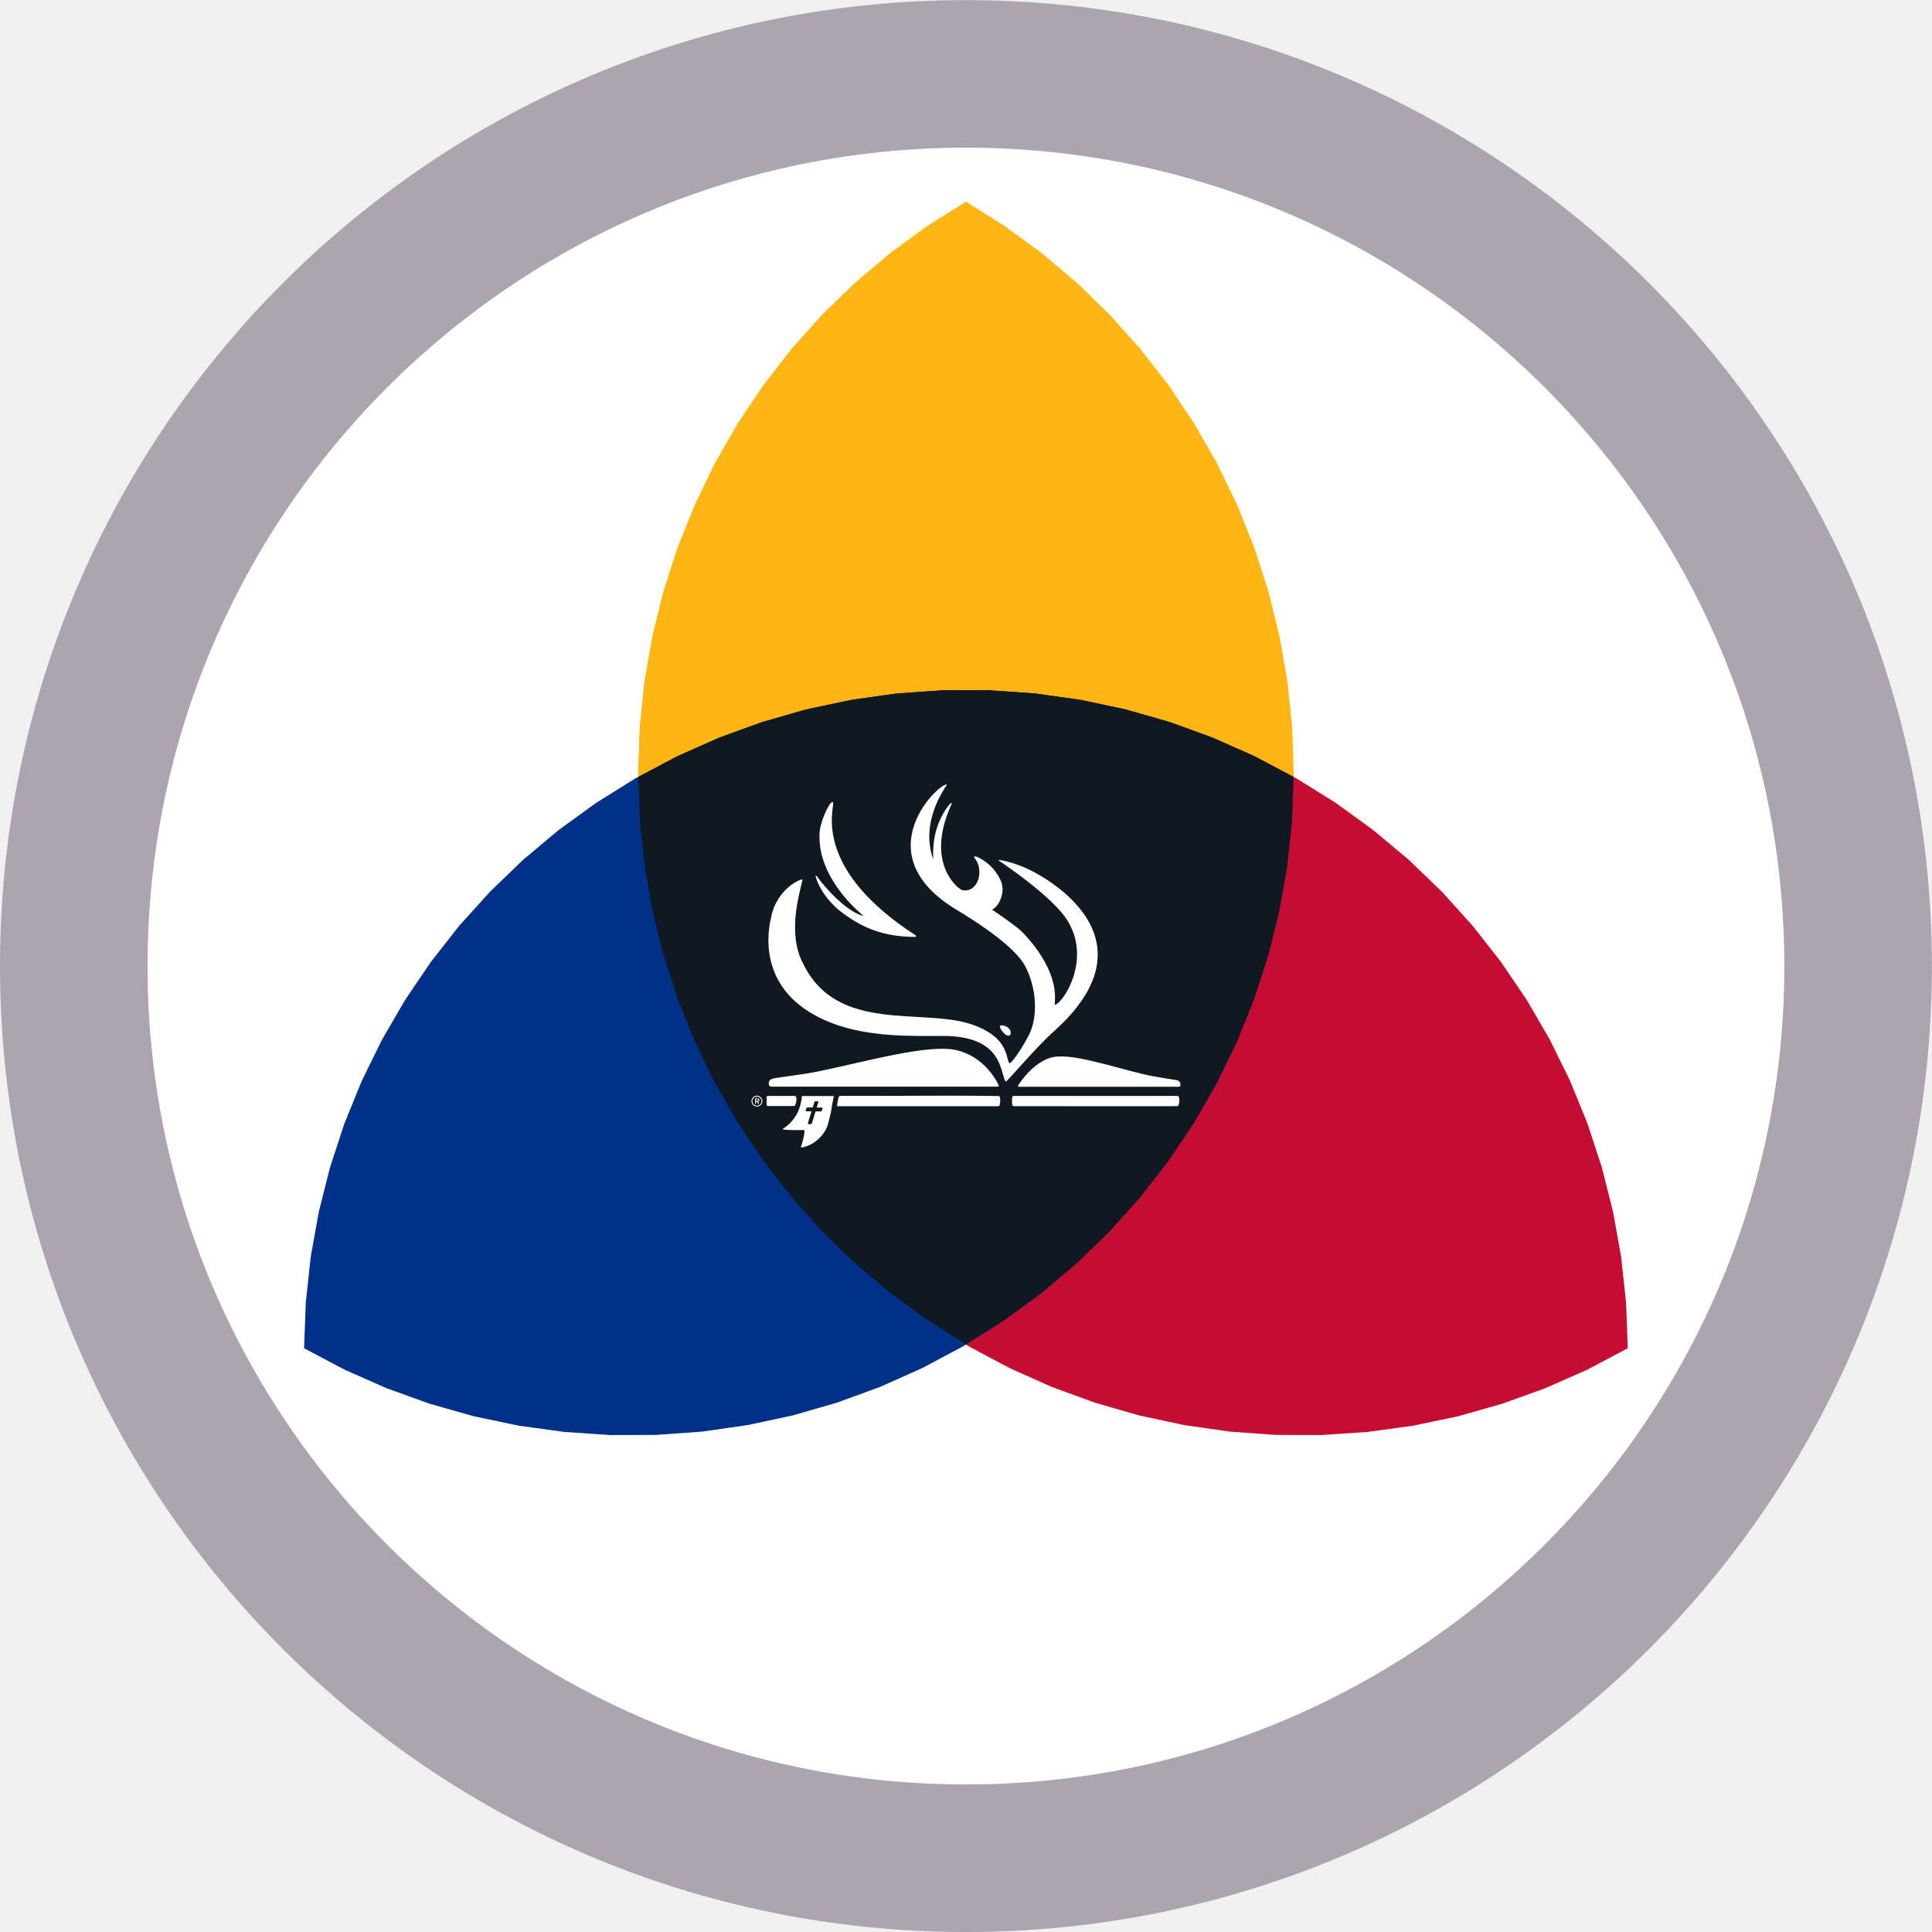
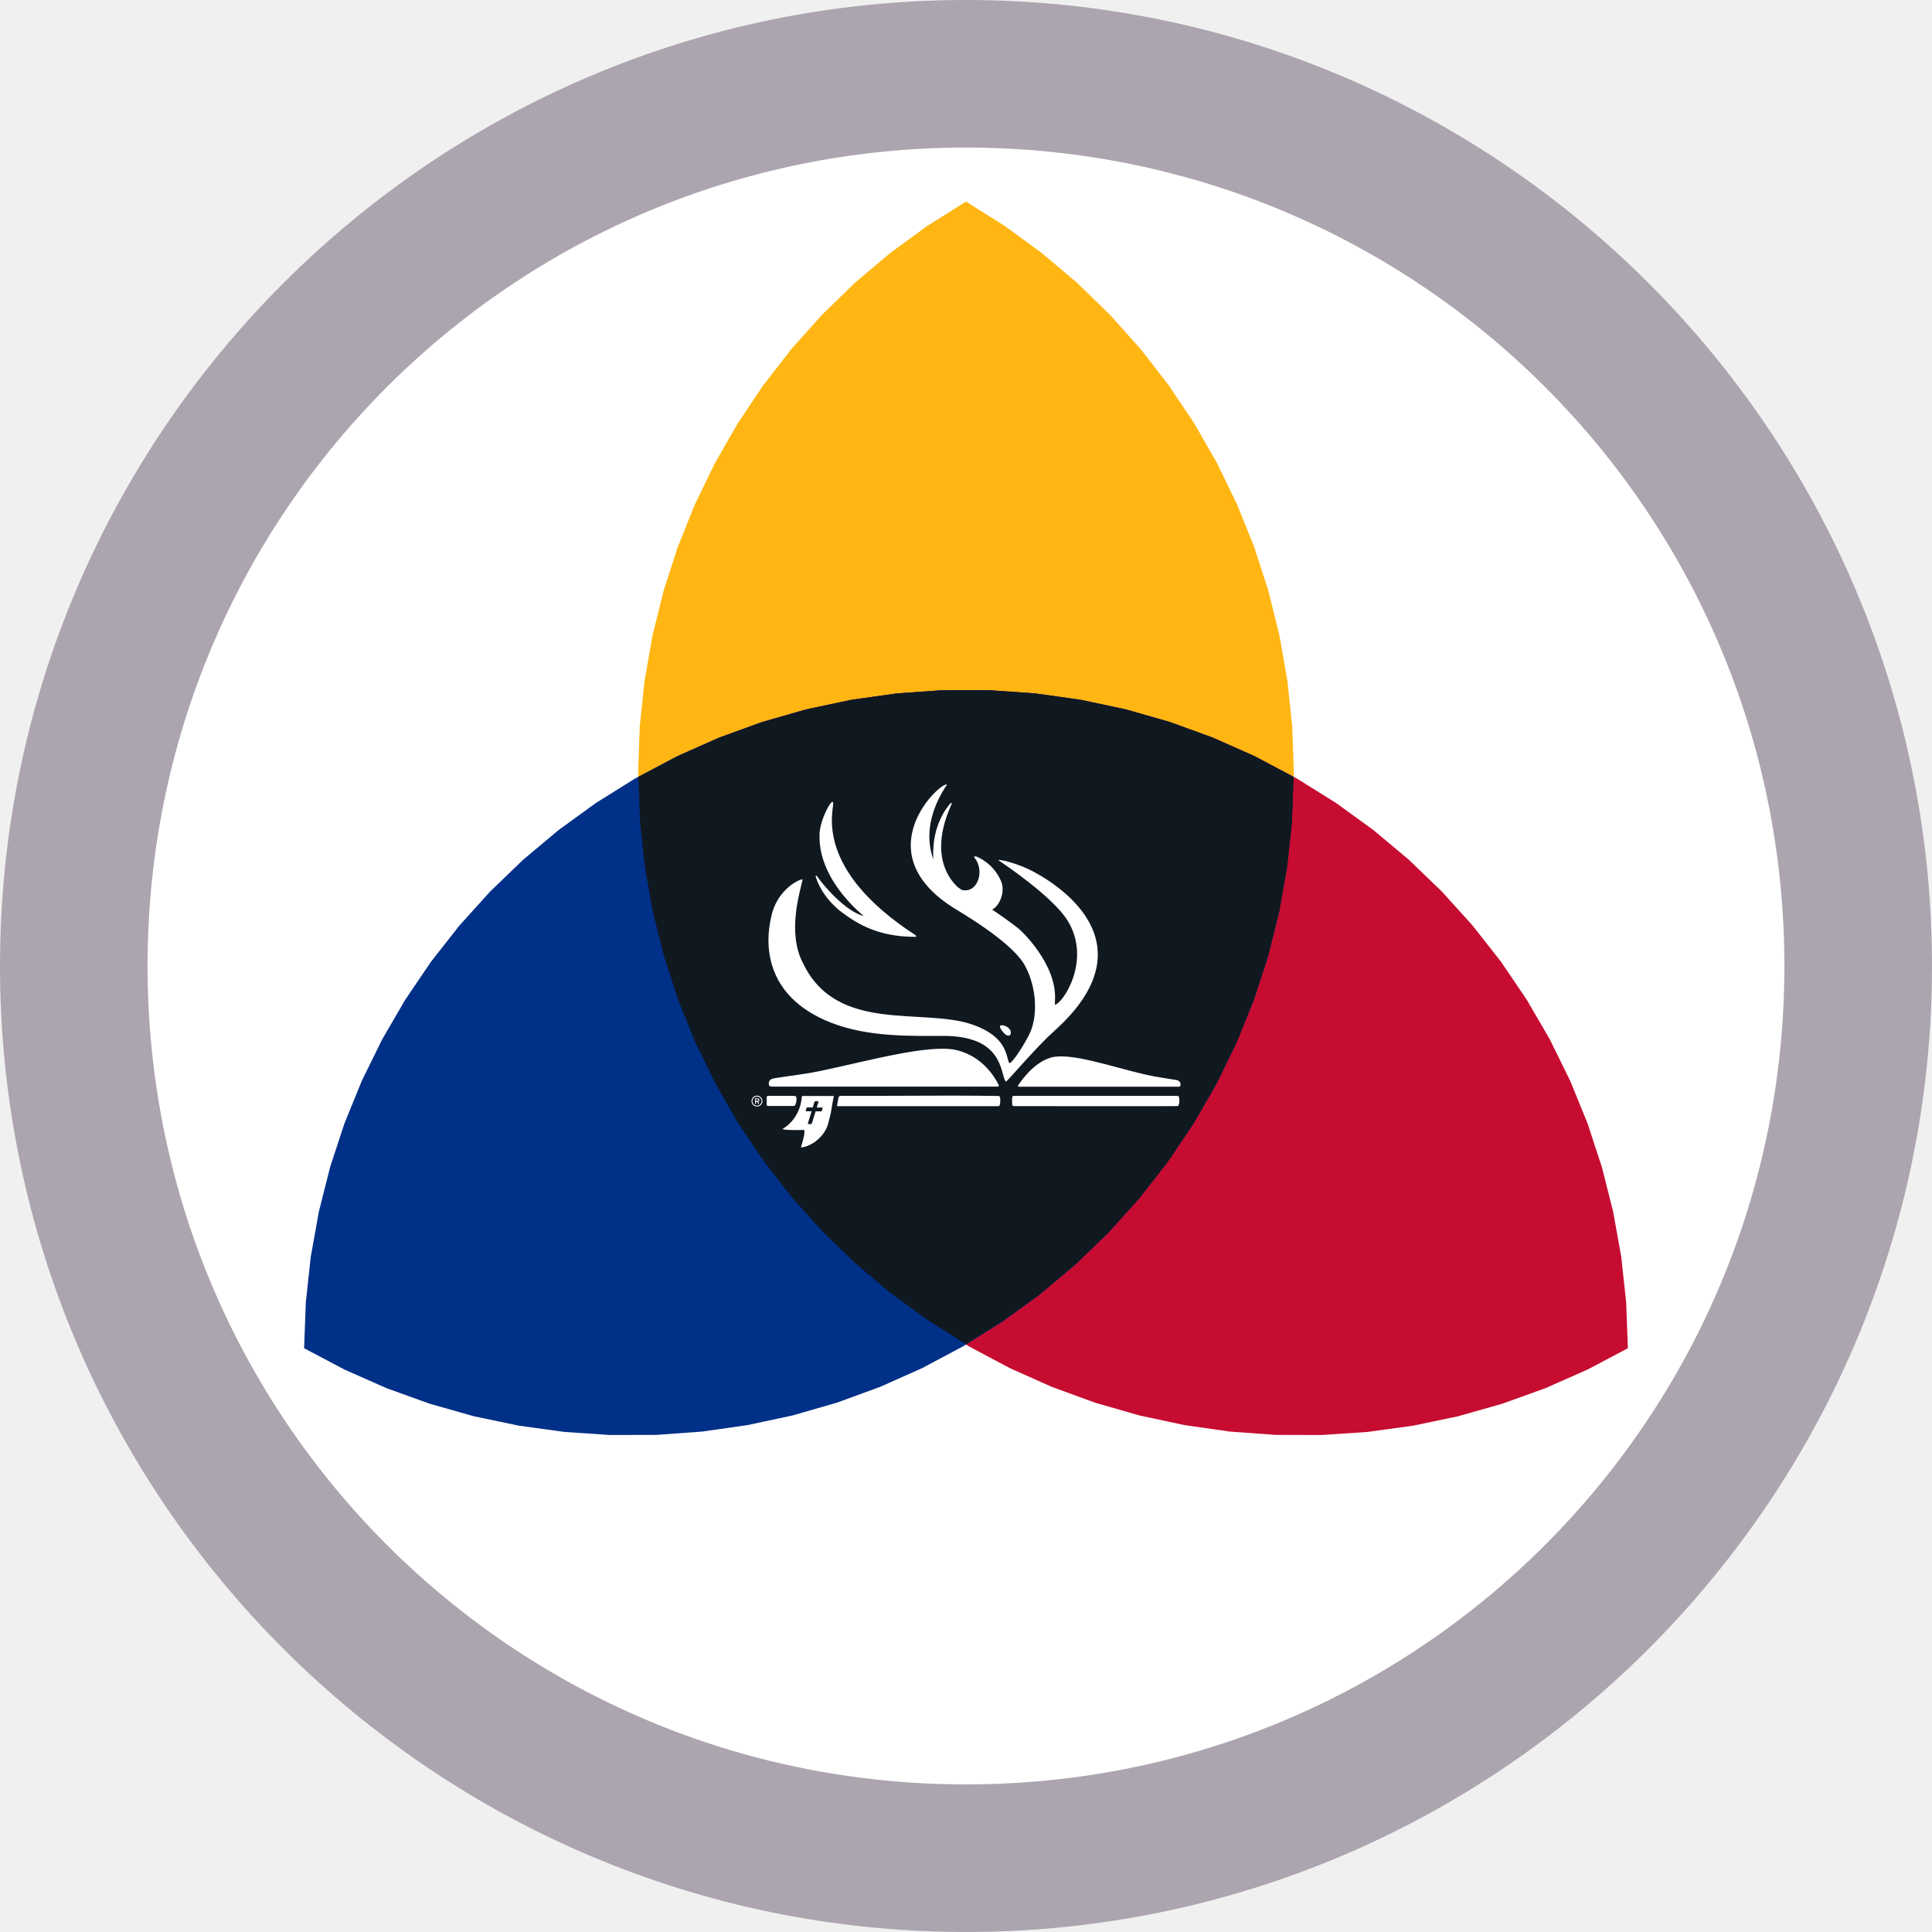
- <svg xmlns="http://www.w3.org/2000/svg" width="320" height="320" version="1.1" viewBox="0 0 84.667 84.667">
-   <g transform="translate(3.7798 -123.13)">
-     <g transform="matrix(1.0149 0 0 1.0149 -3.8218 122.6)">
-       <circle cx="41.751" cy="42.237" r="38.524" fill="#fff" stroke="#aca5af" stroke-width="6.372" />
+ <svg xmlns="http://www.w3.org/2000/svg" width="300" height="300" version="1.1" viewBox="0 0 79.377 79.377">
+   <g transform="matrix(.93749 0 0 .93749 .0084374 .07951)">
+     <path d="m42.326 6.382c19.847 0 35.867 16.02 35.867 35.867s-16.02 35.869-35.867 35.869-35.869-16.022-35.869-35.869 16.022-35.867 35.869-35.867z" color="#000000" color-rendering="auto" dominant-baseline="auto" fill="#fff" image-rendering="auto" shape-rendering="auto" solid-color="#000000" stroke-width="1.138" style="font-feature-settings:normal;font-variant-alternates:normal;font-variant-caps:normal;font-variant-ligatures:normal;font-variant-numeric:normal;font-variant-position:normal;isolation:auto;mix-blend-mode:normal;shape-padding:0;text-decoration-color:#000000;text-decoration-line:none;text-decoration-style:solid;text-indent:0;text-orientation:mixed;text-transform:none;white-space:normal" />
+     <path d="m42.326-0.085c-23.342 0-42.335 18.991-42.335 42.334s18.993 42.335 42.335 42.335 42.334-18.993 42.334-42.335-18.991-42.334-42.334-42.334zm0 6.466c19.847 0 35.867 16.02 35.867 35.867s-16.02 35.869-35.867 35.869-35.869-16.022-35.869-35.869 16.022-35.867 35.869-35.867z" color="#000000" color-rendering="auto" dominant-baseline="auto" fill="#aca5af" image-rendering="auto" shape-rendering="auto" solid-color="#000000" stroke-width="1.138" style="font-feature-settings:normal;font-variant-alternates:normal;font-variant-caps:normal;font-variant-ligatures:normal;font-variant-numeric:normal;font-variant-position:normal;isolation:auto;mix-blend-mode:normal;shape-padding:0;text-decoration-color:#000000;text-decoration-line:none;text-decoration-style:solid;text-indent:0;text-orientation:mixed;text-transform:none;white-space:normal" />
+     <g transform="matrix(1.015 0 0 1.015 -.051086 -.62005)" stroke-width="1.067">
      <path d="m29.302 43.641-0.611-1.891-0.478-1.929-0.343-1.958-0.207-1.977-0.069-1.987 0.069-1.987 0.207-1.977 0.343-1.958 0.478-1.929 0.611-1.891 0.74-1.843 0.866-1.787 0.988-1.722 1.105-1.648 1.217-1.567 1.322-1.477 1.421-1.381 1.514-1.278 1.599-1.169 1.676-1.054 1.676 1.054 1.599 1.169 1.514 1.278 1.421 1.381 1.322 1.477 1.217 1.567 1.105 1.648 0.988 1.722 0.866 1.787 0.74 1.843 0.611 1.891 0.478 1.929 0.343 1.958 0.207 1.977 0.069 1.987-0.069 1.987-0.207 1.977-0.343 1.958-0.478 1.929-0.611 1.891-0.74 1.843-0.866 1.787-0.988 1.722-1.105 1.648-1.217 1.567-1.322 1.477-1.421 1.381-1.514 1.278-1.599 1.169-1.676 1.054-1.676-1.054-1.599-1.169-1.514-1.278-1.421-1.381-1.322-1.478-1.217-1.567-1.105-1.648-0.988-1.722-0.866-1.787z" fill="#ffb612" />
      <path d="m27.606 34.072 1.75-0.925 1.811-0.8 1.864-0.672 1.907-0.541 1.941-0.406 1.965-0.27 1.98-0.133 1.985 0.005 1.981 0.143 1.966 0.281 1.943 0.416 1.91 0.551 1.867 0.682 1.815 0.81 1.755 0.934 1.686 1.053 1.609 1.167 1.524 1.276 1.432 1.379 1.332 1.474 1.226 1.563 1.114 1.644 0.997 1.717 0.875 1.781 0.748 1.837 0.618 1.884 0.485 1.921 0.35 1.95 0.213 1.969 0.074 1.978-1.75 0.925-1.811 0.8-1.864 0.672-1.907 0.541-1.941 0.406-1.965 0.27-1.98 0.133-1.985-0.005-1.981-0.143-1.966-0.281-1.943-0.416-1.91-0.55-1.867-0.682-1.815-0.81-1.755-0.934-1.686-1.053-1.609-1.167-1.524-1.276-1.431-1.379-1.332-1.474-1.226-1.563-1.114-1.644-0.997-1.717-0.875-1.781-0.748-1.837-0.618-1.884-0.485-1.922-0.35-1.95-0.213-1.969z" fill="#c60c30" />
      <path d="m55.895 34.072-0.074 1.978-0.213 1.969-0.35 1.95-0.485 1.921-0.618 1.884-0.748 1.837-0.875 1.781-0.997 1.717-1.114 1.644-1.226 1.563-1.332 1.474-1.432 1.379-1.524 1.276-1.609 1.167-1.686 1.053-1.755 0.934-1.815 0.81-1.867 0.682-1.91 0.551-1.943 0.416-1.966 0.281-1.981 0.143-1.985 0.005-1.98-0.133-1.965-0.27-1.941-0.406-1.907-0.541-1.864-0.672-1.811-0.8-1.75-0.925 0.074-1.978 0.213-1.969 0.35-1.95 0.485-1.921 0.618-1.884 0.748-1.837 0.875-1.781 0.997-1.717 1.114-1.644 1.226-1.563 1.332-1.474 1.431-1.379 1.524-1.276 1.609-1.167 1.686-1.053 1.755-0.934 1.815-0.81 1.867-0.682 1.91-0.55 1.943-0.416 1.966-0.281 1.981-0.143 1.985-0.005 1.98 0.133 1.965 0.27 1.941 0.406 1.907 0.541 1.864 0.672 1.811 0.8z" fill="#003087" />
      <path d="m41.75 30.329-1.003 0.003-0.727 0.049-1.272 0.092-0.489 0.067-1.488 0.212-0.371 0.078-1.565 0.335-0.487 0.138-1.403 0.404-0.844 0.304-0.992 0.362-1.629 0.72-0.131 0.058-1.744 0.921 0.074 1.959 0.042 0.401 0.162 1.501 0.261 1.493 0.075 0.418 0.472 1.905 0.611 1.89 0.74 1.843 0.867 1.787 0.988 1.722 0.977 1.458 0.139 0.205 1.064 1.369 0.153 0.195 1.21 1.353 0.109 0.12 1.413 1.373 1.514 1.277 1.599 1.169 1.676 1.053 1.676-1.053 1.599-1.169 1.514-1.277 1.413-1.373 0.117-0.129 1.198-1.339 0.198-0.252 1.023-1.317 0.148-0.218 0.962-1.436 0.07-0.12 0.924-1.611 0.867-1.787 0.74-1.843 0.611-1.89 0.472-1.905 0.082-0.455 0.254-1.449 0.166-1.536 0.039-0.373 0.074-1.959-1.744-0.921-0.128-0.057-1.636-0.723-0.968-0.353-0.864-0.312-1.403-0.404-0.487-0.138-1.565-0.335-0.371-0.078-1.488-0.212-0.489-0.067-1.272-0.092-0.727-0.049z" fill="#101820" />
      <path d="m32.49 48.069c0 0.13 0.105 0.235 0.235 0.235 0.13 0 0.236-0.105 0.236-0.235 0-0.129-0.106-0.235-0.236-0.235-0.129 0-0.235 0.106-0.235 0.235m0.039 0c0-0.108 0.088-0.195 0.196-0.195 0.109 0 0.196 0.087 0.196 0.195 0 0.108-0.087 0.196-0.196 0.196-0.108 0-0.196-0.088-0.196-0.196m0.114 0.107c0 0.007 0.005 0.013 0.013 0.013h0.017c0.007 0 0.013-6e-3 0.013-0.013v-0.078h0.048l0.037 0.081c0.002 4e-3 0.006 0.009 0.012 0.009h0.022c0.009 0 0.016-0.01 0.011-0.018-0.013-0.025-0.026-0.052-0.039-0.077 0.018-0.004 0.053-0.022 0.053-0.071 0-0.049-0.04-0.073-0.08-0.073h-0.093c-0.007 0-0.013 0.006-0.013 0.012zm0.041-0.116v-0.075h0.064c0.024 0 0.039 0.015 0.039 0.037 0 0.02-0.015 0.037-0.039 0.037h-0.064m2.874 0.329-0.026 0.085c-0.007 0.021-0.021 0.04-0.031 0.04l-0.244-2e-3 -0.162 0.525c-0.004 0.014-0.028 0.027-0.05 0.026l-0.089-6.78e-4c-0.022-1.41e-4 -0.038-0.013-0.034-0.027l0.162-0.525-0.243-0.002c-0.01 0-0.013-0.019-0.007-0.04l0.026-0.085c0.007-0.021 0.021-0.04 0.031-0.04l0.243 0.002 0.075-0.243c0.004-0.014 0.028-0.026 0.05-0.026l0.089 6.88e-4c0.022 1.28e-4 0.038 0.013 0.034 0.027l-0.075 0.243 0.244 0.002c0.01 9.3e-5 0.013 0.019 0.007 0.04zm-0.889-0.539c-0.051 0.584-0.276 0.934-0.548 1.204-0.083 0.083-0.283 0.222-0.291 0.222 0.07 0.064 0.862 0.041 0.937 0.041 0.028 0.122-0.015 0.321-0.146 0.758 0.489-0.046 1.057-0.505 1.188-1.069 0.036-0.156 0.098-0.354 0.125-0.535 0.046-0.311 0.11-0.611 0.11-0.621h-1.375m16.332-0.57c-0.014-0.032-0.07-0.103-0.133-0.114-0.227-0.04-0.893-0.129-1.426-0.253-1.433-0.335-3.236-0.972-4.056-0.712-0.711 0.225-1.225 0.953-1.379 1.183-0.04 0.06 0.031 0.065 0.031 0.065h6.887s0.039-0.002 0.048-0.007c0.01-0.006 0.037-0.019 0.037-0.047 6.99e-4 -0.021 0.006-0.087-0.008-0.113m-17.55-0.194c0.318-0.061 1.263-0.162 2.017-0.32 2.026-0.423 4.706-1.179 5.88-0.898 1.136 0.272 1.67 1.209 1.807 1.494 0.04 0.083-0.044 0.082-0.044 0.082h-9.729s-0.135-4.68e-4 -0.142-0.077c-0.004-0.05-0.049-0.23 0.211-0.281m8-8.175c0.752 0.318 1.151-0.741 0.675-1.336-0.083-0.117 0.071-0.07 0.134-0.04 0.25 0.12 0.726 0.395 1.007 1.045 0.191 0.442-0.065 1.113-0.454 1.25-0.362-0.177-1.132-0.523-1.363-0.919m2.187 6.056c0.126 0.184-0.007 0.45-0.289 0.121-0.098-0.116-0.179-0.258-0.1-0.287 0.08-0.03 0.3 0.036 0.388 0.166m-1.886-5.891c-1.151-0.73-1.548-0.711-1.383-2.232 0.13-0.885 0.516-1.403 0.681-1.596 0.085-0.107 0.097-0.027 0.078-9.35e-4 -1.311 2.887 0.664 3.893 0.623 3.829m-6.323-2.481c-0.018-0.636 0.59-1.741 0.59-1.376 0 0.381-0.795 2.86 3.534 5.671 0.048 0.028 0.066 0.087 0.027 0.087-1.749 0.007-2.666-0.668-3.295-1.142-0.687-0.573-0.929-1.171-1.007-1.413-0.046-0.128 0.026-0.088 0.04-0.067 0.335 0.486 1.283 1.545 2.02 1.722 0.022 5e-3 -1.953-1.492-1.91-3.483m5.505-2.191c-1.322 1.966-0.547 3.38-0.432 3.565 0.528 0.853 1.802 1.316 3.51 2.642 0.169 0.131 1.651 1.557 1.586 3.06-0.003 0.143-0.018 0.245 0.006 0.238 0.374-0.112 1.555-1.939 0.553-3.606-0.649-1.081-2.955-2.6-2.967-2.607-0.204-0.119 0.622 0.05 1.277 0.366 1.142 0.552 5.406 3.137 1.077 6.999-0.699 0.623-1.825 1.946-2.037 2.145-0.033 0.035-0.046 0.008-0.052-0.002-0.228-0.381-0.105-1.947-2.676-1.95-1.32-0.002-3.204 0.073-4.845-0.567-2.988-1.166-2.826-3.552-2.601-4.52 0.246-1.322 1.383-1.745 1.365-1.661-0.112 0.54-0.689 2.321 0.037 3.646 1.468 3.005 5.144 1.876 7.277 2.607 1.55 0.531 1.462 1.392 1.604 1.659 0.059 0.11 0.552-0.608 0.859-1.208 0.397-0.774 0.34-2.056-0.185-3.006-0.244-0.442-0.978-1.214-2.943-2.398-4.043-2.436-0.678-5.557-0.414-5.401m2.888 13.44h6.578c0.099 0 0.449-0.008 0.518 0.007 0.076 0.017 0.062 0.408-0.019 0.433-0.077 0.01-5.308 0.002-7.082 0.002-0.032-0.003-0.053-0.03-0.062-0.043-0.017-0.026-0.014-0.337 0-0.364 0.016-0.031 0.04-0.032 0.067-0.036m-10.605 0h0.972c0.014 0 0.136 0.002 0.165 0.002 0.166 0 0.039 0.38 0.027 0.405-0.03 0.041-0.175 0.03-0.19 0.03h-0.973c-0.03-0.004-0.068-0.024-0.069-0.037-0.003-0.026-0.003-0.328-0.003-0.354 0-0.032 0.041-0.042 0.072-0.047m3.112 0c0.802 0 2.287 0.002 3.657-0.007 1.647-0.012 3.085 0.012 3.177 0.012 0.01 0 0.049 0.023 0.056 0.045 0.023 0.083 0.019 0.263-0.01 0.35-0.008 0.026-0.022 0.04-0.046 0.047-0.077 0.001-6.901 0-6.966 0-0.03 0 0.051-0.384 0.067-0.41 0.012-0.018 0.034-0.029 0.065-0.036" fill="#fff" />
    </g>
  </g>
</svg>
